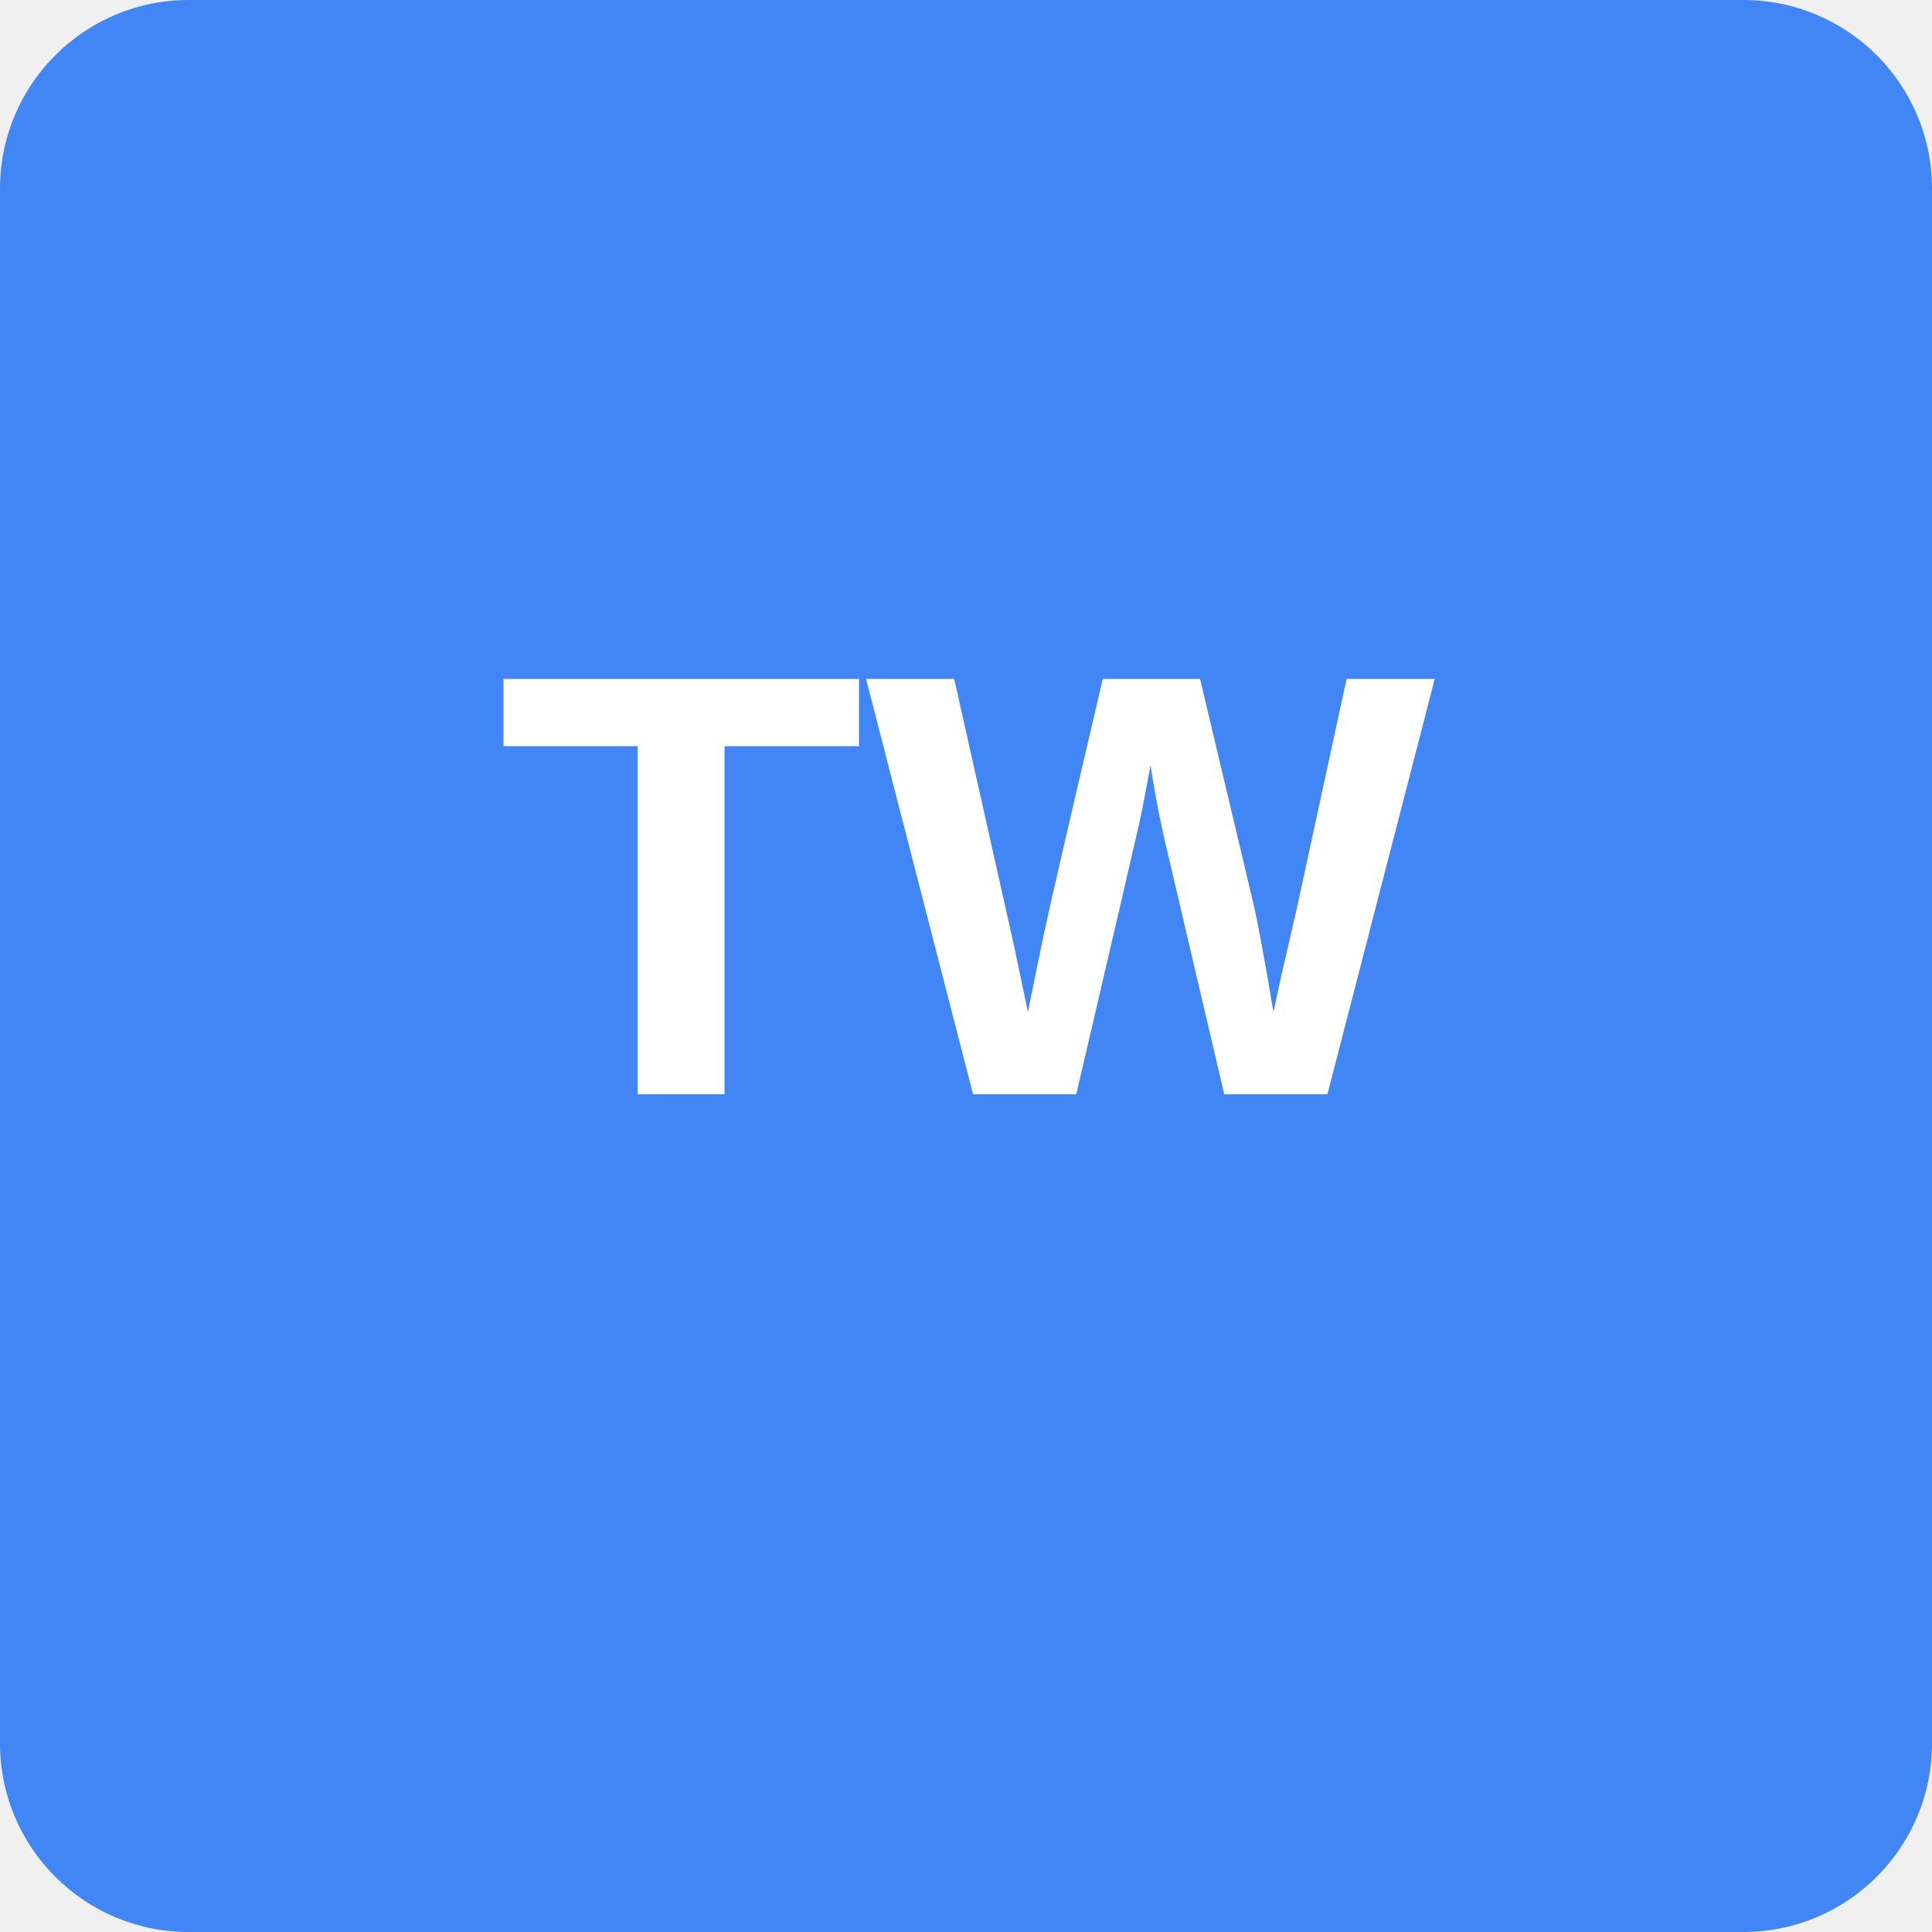
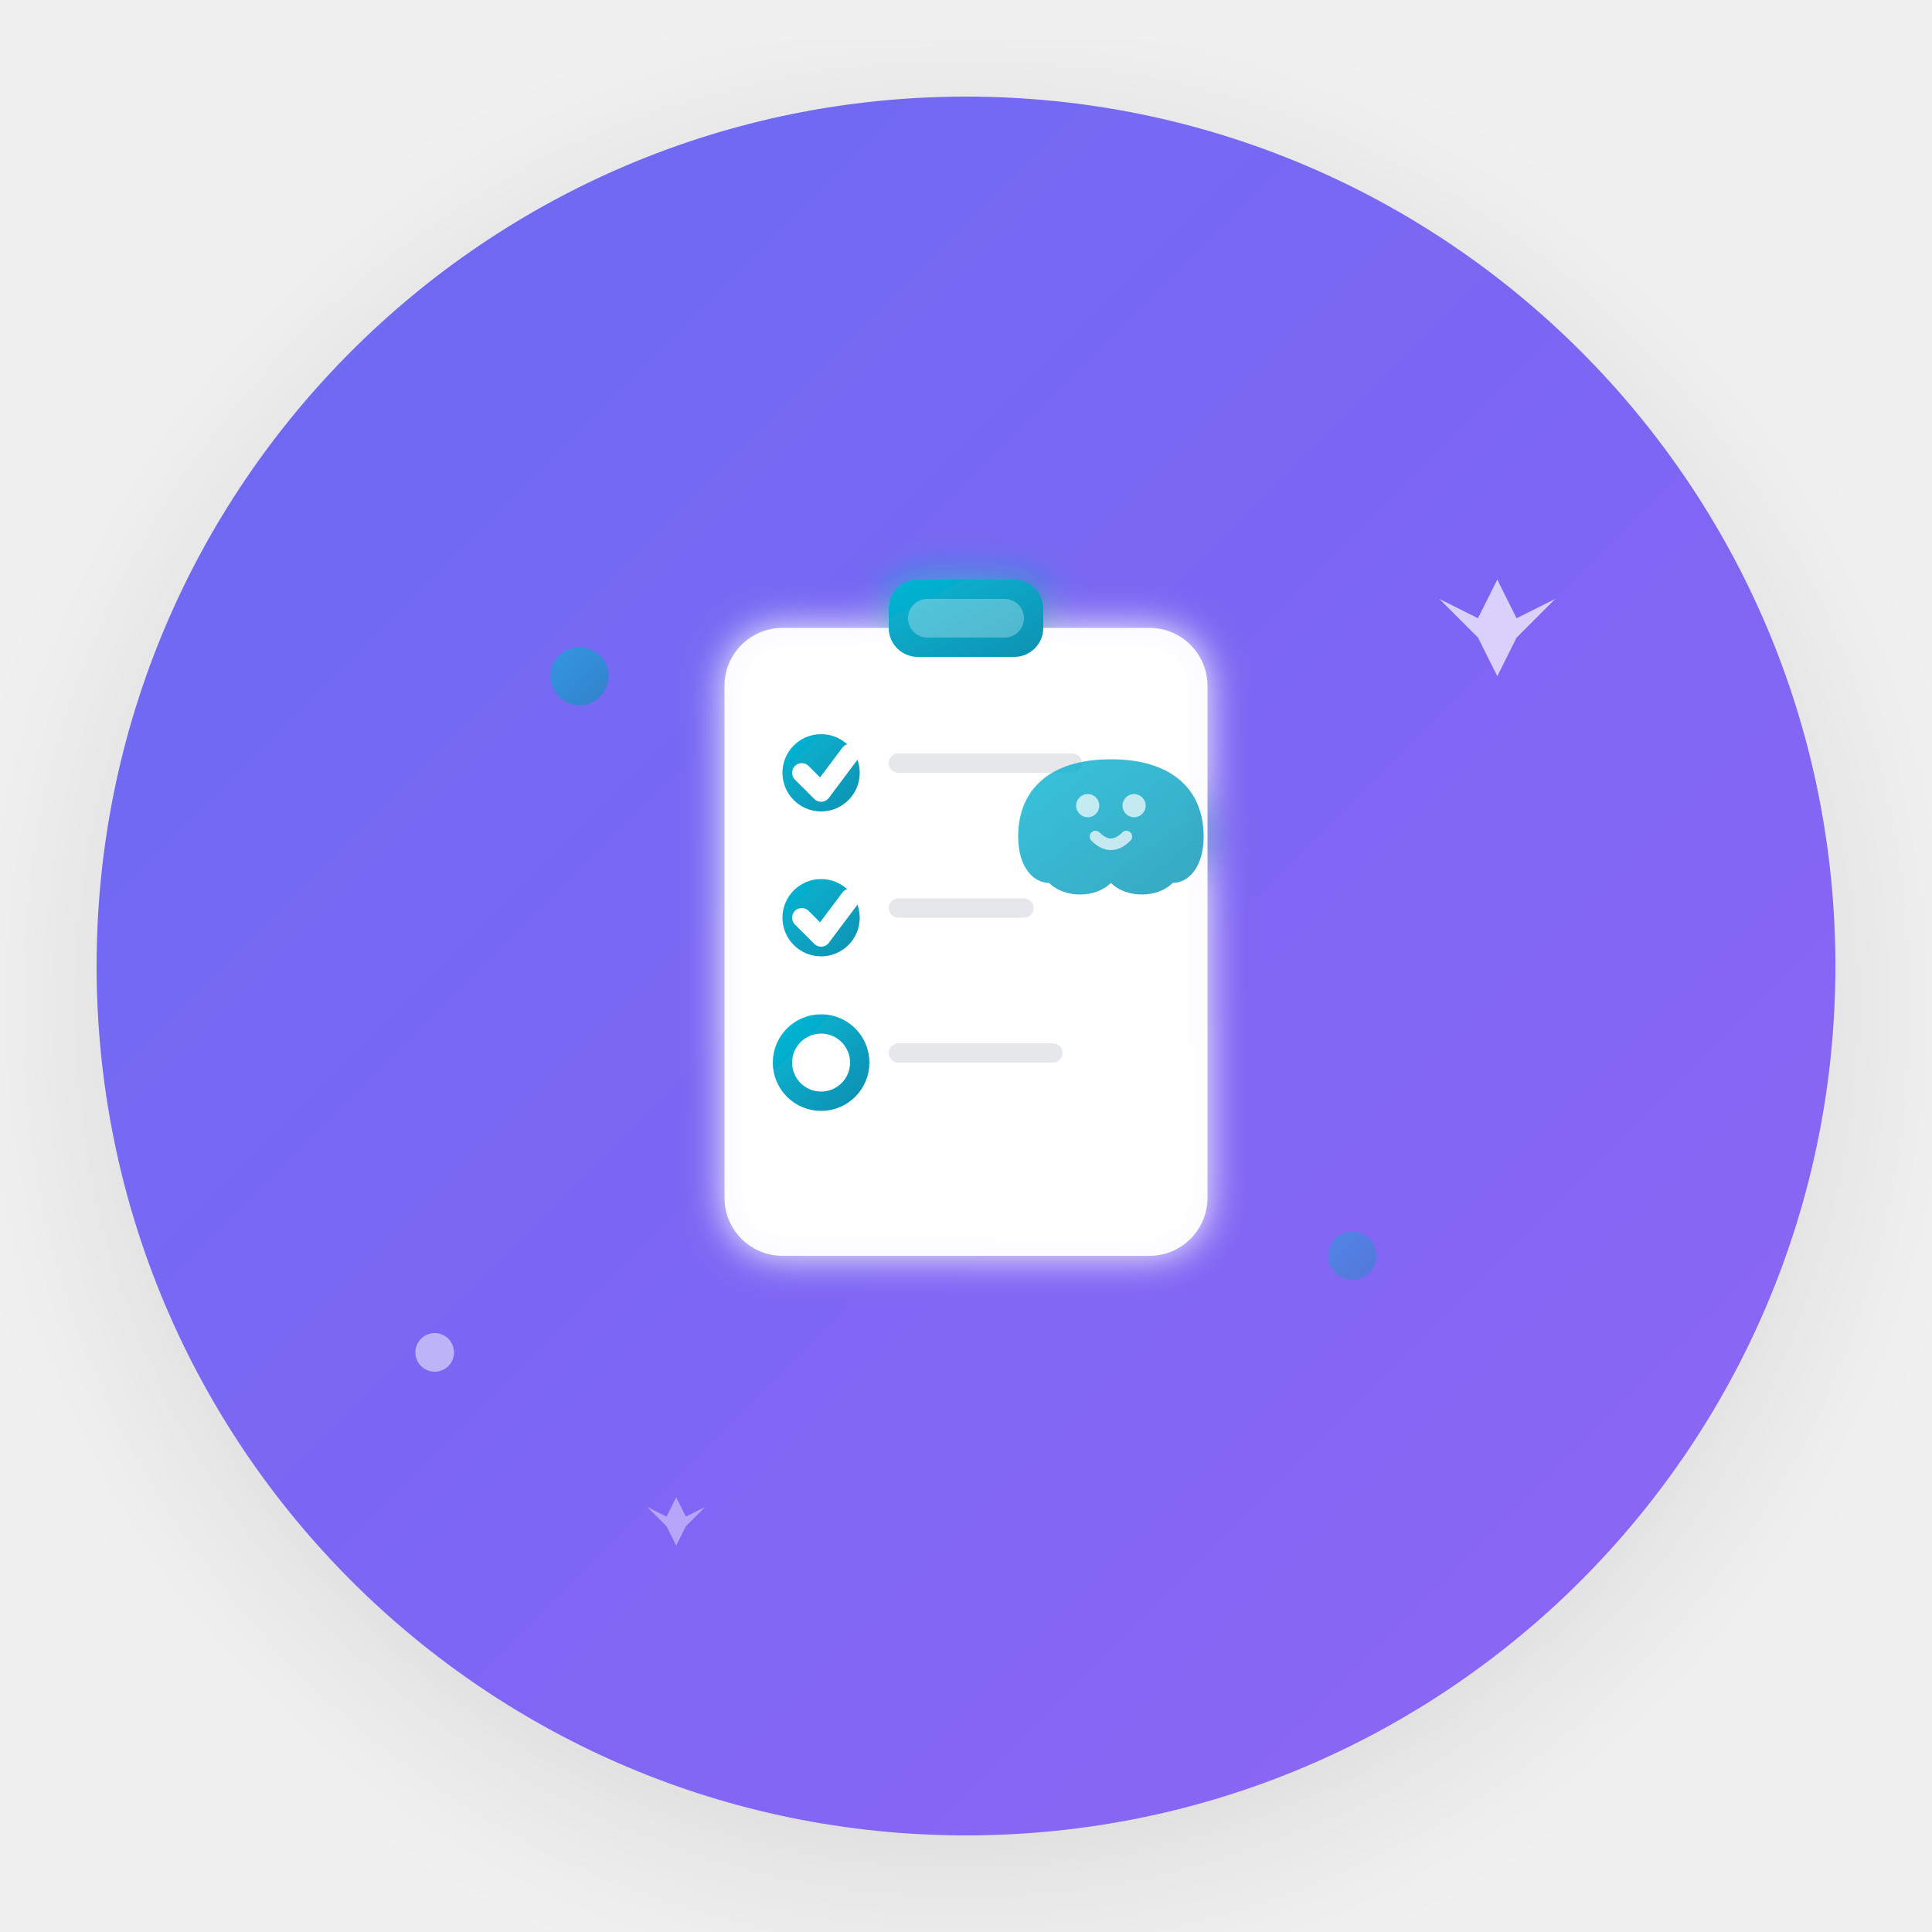
- <svg xmlns="http://www.w3.org/2000/svg" width="512" height="512">
-   <rect width="512" height="512" fill="#4285f4" rx="50" />
-   <text x="256" y="290" font-family="Arial, sans-serif" font-size="160" font-weight="bold" text-anchor="middle" fill="white">TW</text>
+ <svg xmlns="http://www.w3.org/2000/svg" viewBox="0 0 200 200">
+   <defs>
+     <linearGradient id="mainGradient" x1="0%" y1="0%" x2="100%" y2="100%">
+       <stop offset="0%" style="stop-color:#6366f1;stop-opacity:1" />
+       <stop offset="100%" style="stop-color:#8b5cf6;stop-opacity:1" />
+     </linearGradient>
+     <linearGradient id="accentGradient" x1="0%" y1="0%" x2="100%" y2="100%">
+       <stop offset="0%" style="stop-color:#06b6d4;stop-opacity:1" />
+       <stop offset="100%" style="stop-color:#0891b2;stop-opacity:1" />
+     </linearGradient>
+     <filter id="shadow" x="-50%" y="-50%" width="200%" height="200%">
+       <feDropShadow dx="0" dy="4" stdDeviation="8" flood-color="#000000" flood-opacity="0.1" />
+     </filter>
+     <filter id="glow" x="-50%" y="-50%" width="200%" height="200%">
+       <feGaussianBlur stdDeviation="2" result="coloredBlur" />
+       <feMerge>
+         <feMergeNode in="coloredBlur" />
+         <feMergeNode in="SourceGraphic" />
+       </feMerge>
+     </filter>
+   </defs>
+   <circle cx="100" cy="100" r="90" fill="url(#mainGradient)" filter="url(#shadow)" opacity="0.95" />
+   <g transform="translate(100, 100)" filter="url(#glow)">
+     <rect x="-25" y="-35" width="50" height="65" rx="6" ry="6" fill="white" opacity="0.95" />
+     <rect x="-23" y="-33" width="46" height="61" rx="4" ry="4" fill="white" />
+     <rect x="-8" y="-40" width="16" height="8" rx="3" ry="3" fill="url(#accentGradient)" />
+     <rect x="-6" y="-38" width="12" height="4" rx="2" ry="2" fill="white" opacity="0.3" />
+     <circle cx="-15" cy="-20" r="4" fill="url(#accentGradient)" />
+     <path d="M-17,-20 L-15,-18 L-12,-22" stroke="white" stroke-width="2" fill="none" stroke-linecap="round" stroke-linejoin="round" />
+     <rect x="-8" y="-22" width="20" height="2" rx="1" fill="#e5e7eb" />
+     <circle cx="-15" cy="-5" r="4" fill="url(#accentGradient)" />
+     <path d="M-17,-5 L-15,-3 L-12,-7" stroke="white" stroke-width="2" fill="none" stroke-linecap="round" stroke-linejoin="round" />
+     <rect x="-8" y="-7" width="15" height="2" rx="1" fill="#e5e7eb" />
+     <circle cx="-15" cy="10" r="4" fill="white" stroke="url(#accentGradient)" stroke-width="2" />
+     <rect x="-8" y="8" width="18" height="2" rx="1" fill="#e5e7eb" />
+     <g transform="translate(15, -15) scale(0.8)">
+       <path d="M0,-8 C8,-8 12,-4 12,2 C12,6 10,8 8,8 C6,10 2,10 0,8 C-2,10 -6,10 -8,8 C-10,8 -12,6 -12,2 C-12,-4 -8,-8 0,-8 Z" fill="url(#accentGradient)" opacity="0.8" />
+       <circle cx="-3" cy="-2" r="1.5" fill="white" opacity="0.7" />
+       <circle cx="3" cy="-2" r="1.5" fill="white" opacity="0.7" />
+       <path d="M-2,2 Q0,4 2,2" stroke="white" stroke-width="1.5" fill="none" stroke-linecap="round" opacity="0.7" />
+     </g>
+   </g>
+   <circle cx="60" cy="70" r="3" fill="url(#accentGradient)" opacity="0.6">
+     <animate attributeName="cy" values="70;65;70" dur="3s" repeatCount="indefinite" />
+   </circle>
+   <circle cx="140" cy="130" r="2.5" fill="url(#accentGradient)" opacity="0.4">
+     <animate attributeName="cy" values="130;135;130" dur="4s" repeatCount="indefinite" />
+   </circle>
+   <circle cx="45" cy="140" r="2" fill="white" opacity="0.5">
+     <animate attributeName="cy" values="140;135;140" dur="5s" repeatCount="indefinite" />
+   </circle>
+   <g opacity="0.7">
+     <path d="M155,60 L157,64 L161,62 L157,66 L155,70 L153,66 L149,62 L153,64 Z" fill="white">
+       <animateTransform attributeName="transform" type="rotate" values="0 155 65;360 155 65" dur="8s" repeatCount="indefinite" />
+     </path>
+     <path d="M70,155 L71,157 L73,156 L71,158 L70,160 L69,158 L67,156 L69,157 Z" fill="white" opacity="0.6">
+       <animateTransform attributeName="transform" type="rotate" values="0 70 157;-360 70 157" dur="12s" repeatCount="indefinite" />
+     </path>
+   </g>
</svg>
